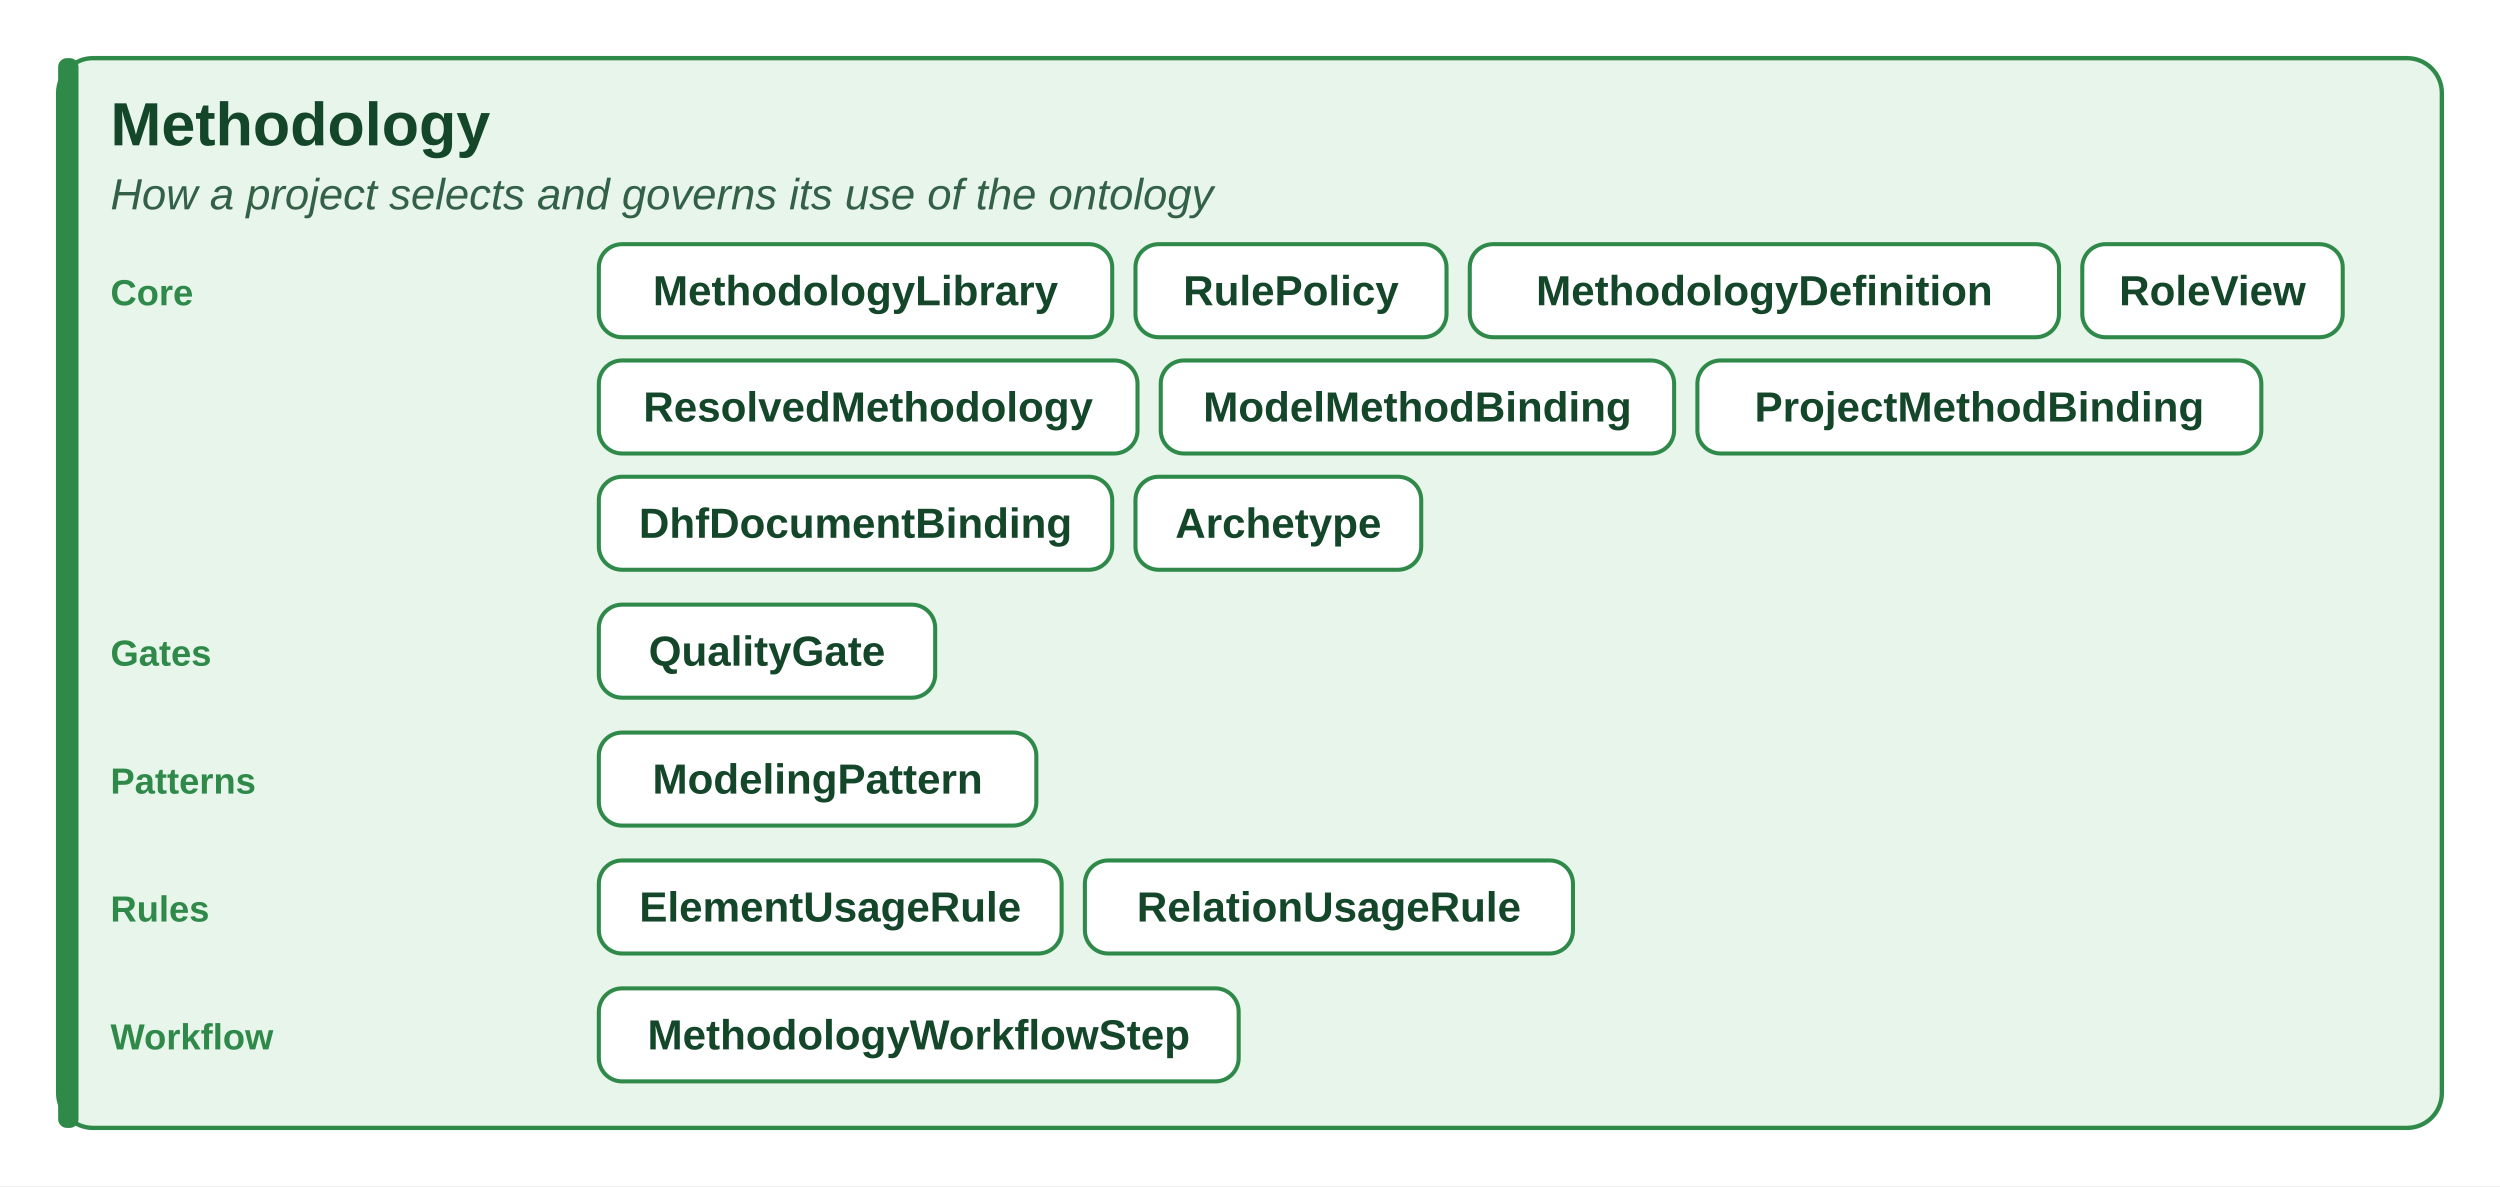
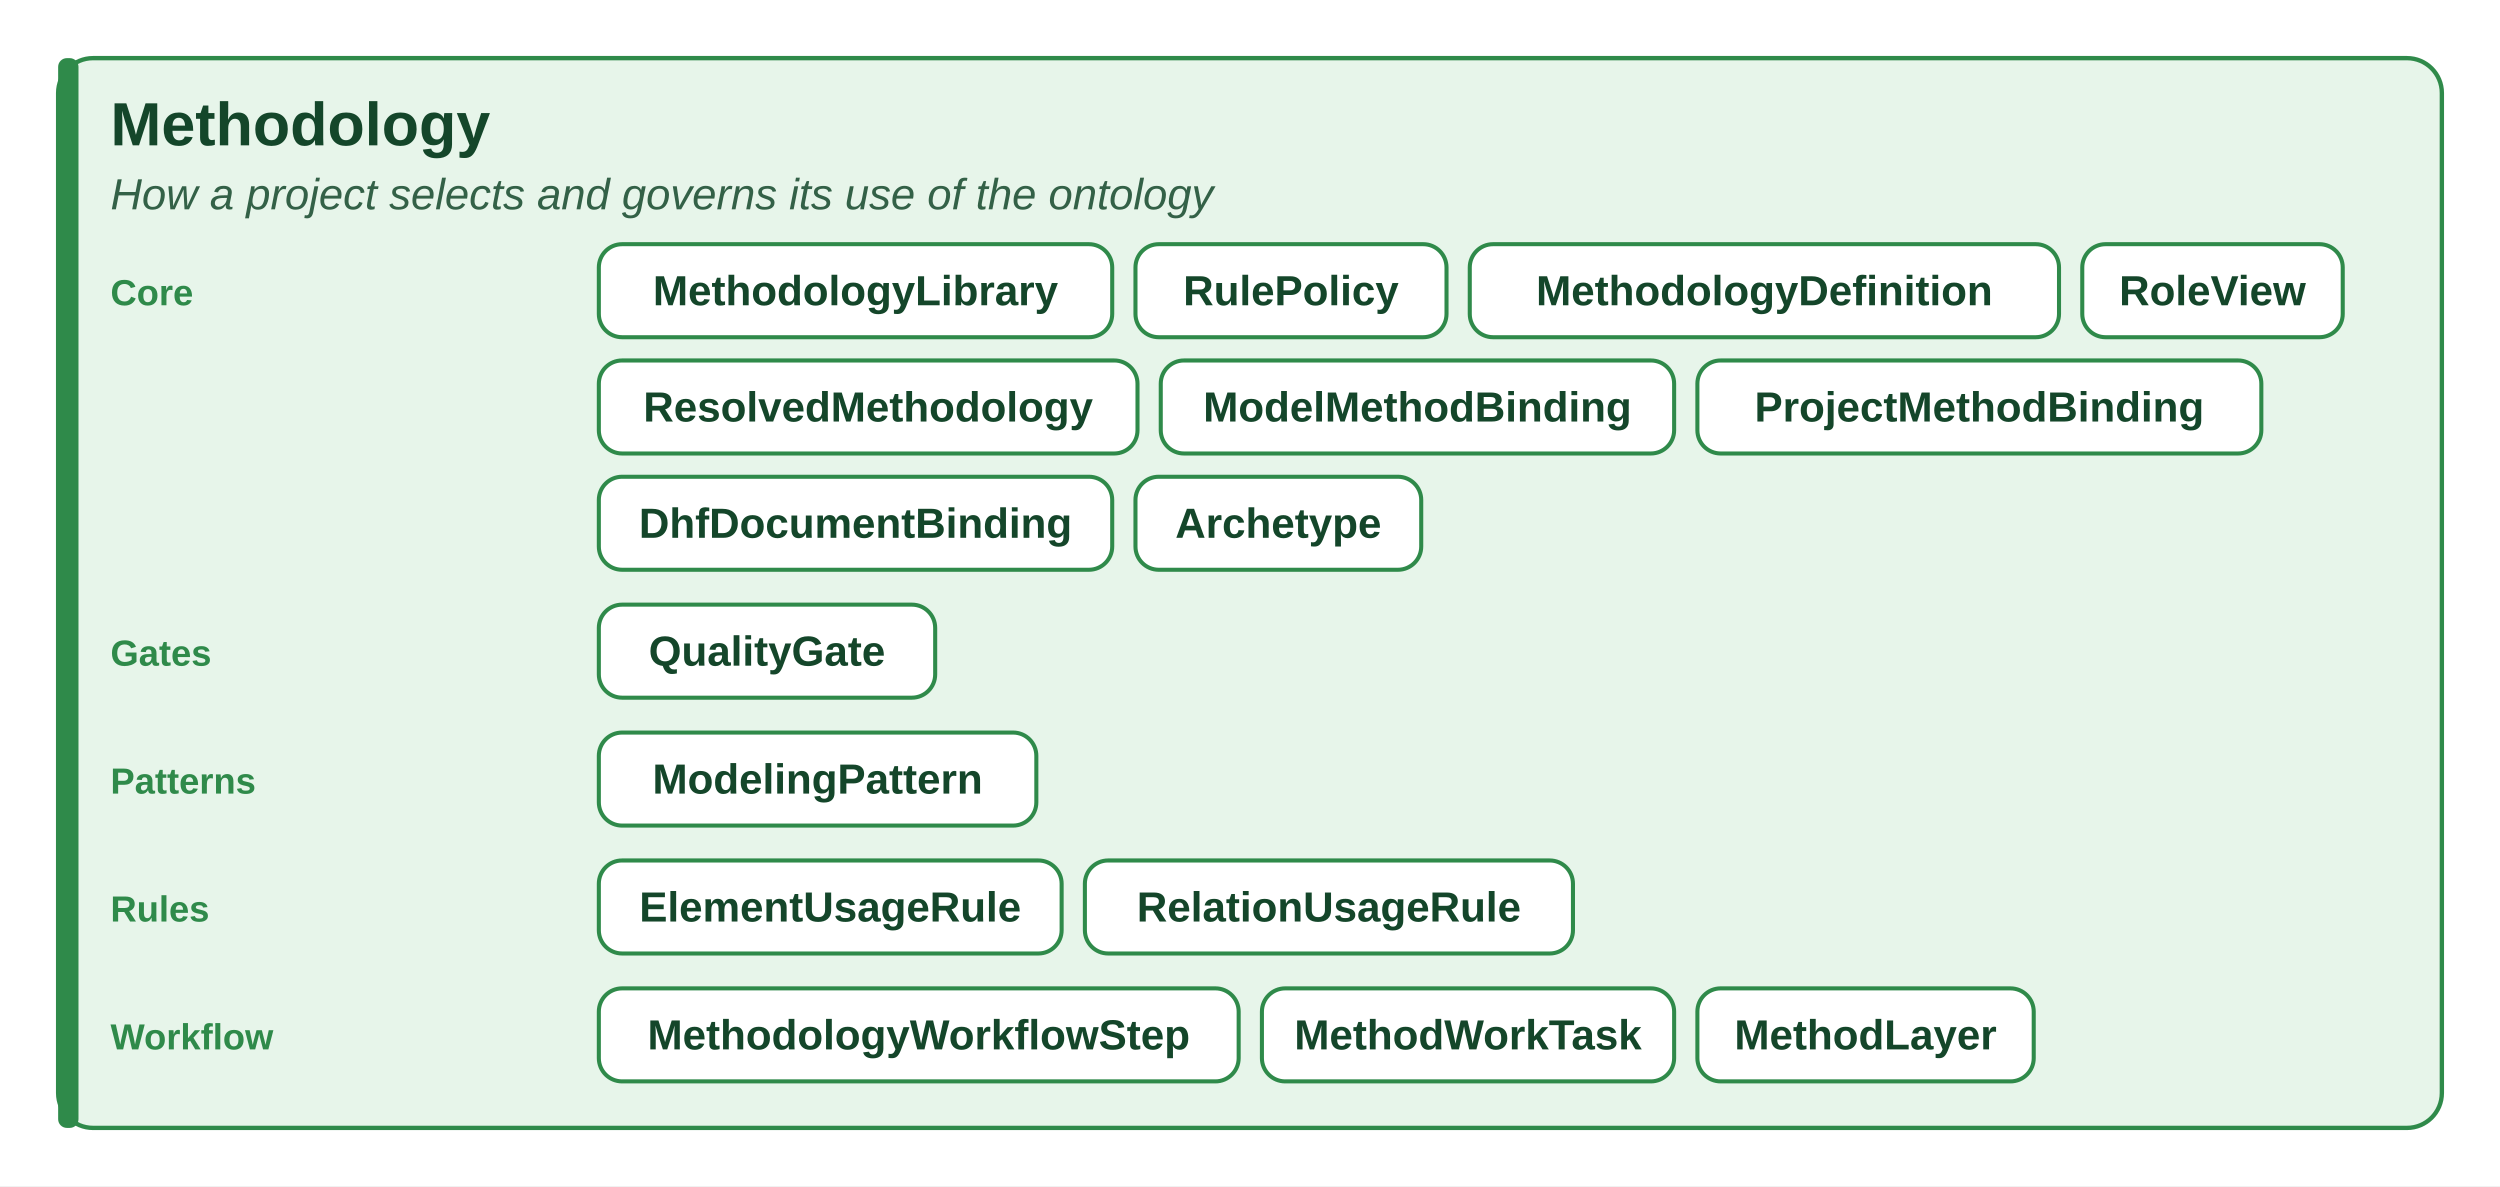
<svg xmlns="http://www.w3.org/2000/svg" viewBox="0 0 860 408" width="860" height="408" font-family="Nunito, 'Segoe UI', Arial, sans-serif" role="img" aria-label="Methodology: every element definition it declares">
  <defs>
    <marker id="orange" viewBox="0 0 10 10" refX="9" refY="5" markerWidth="5" markerHeight="5" orient="auto-start-reverse">
      <path d="M0,0 L10,5 L0,10 z" fill="#e07a1f" />
    </marker>
  </defs>
  <rect width="100%" height="100%" fill="#ffffff" />
  <rect x="20" y="20" width="820" height="368" rx="12" fill="#e7f5ea" stroke="#2f8a4a" stroke-width="1.5" />
  <rect x="20" y="20" width="7" height="368" rx="3" fill="#2f8a4a" />
  <text x="38" y="50" font-size="21" font-weight="800" fill="#14462a">Methodology</text>
  <text x="38" y="72" font-size="15" font-style="italic" fill="#14462a" opacity="0.85">How a project selects and governs its use of the ontology</text>
  <text x="38" y="105" font-size="12.5" font-weight="800" fill="#2f8a4a">Core</text>
  <rect x="206" y="84" width="176.6" height="32" rx="8" fill="#ffffff" stroke="#2f8a4a" stroke-width="1.4" />
  <text x="294.3" y="105" text-anchor="middle" font-size="14.5" font-weight="700" fill="#14462a">MethodologyLibrary</text>
  <rect x="390.6" y="84" width="107" height="32" rx="8" fill="#ffffff" stroke="#2f8a4a" stroke-width="1.4" />
  <text x="444.1" y="105" text-anchor="middle" font-size="14.5" font-weight="700" fill="#14462a">RulePolicy</text>
  <rect x="505.6" y="84" width="202.7" height="32" rx="8" fill="#ffffff" stroke="#2f8a4a" stroke-width="1.4" />
  <text x="606.95" y="105" text-anchor="middle" font-size="14.5" font-weight="700" fill="#14462a">MethodologyDefinition</text>
  <rect x="716.3" y="84" width="89.6" height="32" rx="8" fill="#ffffff" stroke="#2f8a4a" stroke-width="1.4" />
  <text x="761.1" y="105" text-anchor="middle" font-size="14.5" font-weight="700" fill="#14462a">RoleView</text>
  <rect x="206" y="124" width="185.3" height="32" rx="8" fill="#ffffff" stroke="#2f8a4a" stroke-width="1.4" />
  <text x="298.65" y="145" text-anchor="middle" font-size="14.5" font-weight="700" fill="#14462a">ResolvedMethodology</text>
  <rect x="399.3" y="124" width="176.6" height="32" rx="8" fill="#ffffff" stroke="#2f8a4a" stroke-width="1.4" />
  <text x="487.6" y="145" text-anchor="middle" font-size="14.5" font-weight="700" fill="#14462a">ModelMethodBinding</text>
  <rect x="583.9" y="124" width="194" height="32" rx="8" fill="#ffffff" stroke="#2f8a4a" stroke-width="1.4" />
  <text x="680.9" y="145" text-anchor="middle" font-size="14.5" font-weight="700" fill="#14462a">ProjectMethodBinding</text>
  <rect x="206" y="164" width="176.6" height="32" rx="8" fill="#ffffff" stroke="#2f8a4a" stroke-width="1.4" />
  <text x="294.3" y="185" text-anchor="middle" font-size="14.5" font-weight="700" fill="#14462a">DhfDocumentBinding</text>
  <rect x="390.6" y="164" width="98.3" height="32" rx="8" fill="#ffffff" stroke="#2f8a4a" stroke-width="1.4" />
  <text x="439.75" y="185" text-anchor="middle" font-size="14.5" font-weight="700" fill="#14462a">Archetype</text>
  <text x="38" y="229" font-size="12.5" font-weight="800" fill="#2f8a4a">Gates</text>
  <rect x="206" y="208" width="115.7" height="32" rx="8" fill="#ffffff" stroke="#2f8a4a" stroke-width="1.4" />
  <text x="263.85" y="229" text-anchor="middle" font-size="14.5" font-weight="700" fill="#14462a">QualityGate</text>
  <text x="38" y="273" font-size="12.5" font-weight="800" fill="#2f8a4a">Patterns</text>
  <rect x="206" y="252" width="150.5" height="32" rx="8" fill="#ffffff" stroke="#2f8a4a" stroke-width="1.4" />
  <text x="281.25" y="273" text-anchor="middle" font-size="14.5" font-weight="700" fill="#14462a">ModelingPattern</text>
  <text x="38" y="317" font-size="12.5" font-weight="800" fill="#2f8a4a">Rules</text>
  <rect x="206" y="296" width="159.2" height="32" rx="8" fill="#ffffff" stroke="#2f8a4a" stroke-width="1.4" />
  <text x="285.6" y="317" text-anchor="middle" font-size="14.5" font-weight="700" fill="#14462a">ElementUsageRule</text>
  <rect x="373.2" y="296" width="167.9" height="32" rx="8" fill="#ffffff" stroke="#2f8a4a" stroke-width="1.4" />
  <text x="457.15" y="317" text-anchor="middle" font-size="14.5" font-weight="700" fill="#14462a">RelationUsageRule</text>
  <text x="38" y="361" font-size="12.5" font-weight="800" fill="#2f8a4a">Workflow</text>
  <rect x="206" y="340" width="220.1" height="32" rx="8" fill="#ffffff" stroke="#2f8a4a" stroke-width="1.4" />
  <text x="316.05" y="361" text-anchor="middle" font-size="14.5" font-weight="700" fill="#14462a">MethodologyWorkflowStep</text>
+   <rect x="434.1" y="340" width="141.8" height="32" rx="8" fill="#ffffff" stroke="#2f8a4a" stroke-width="1.4" />
+   <text x="505" y="361" text-anchor="middle" font-size="14.5" font-weight="700" fill="#14462a">MethodWorkTask</text>
+   <rect x="583.9" y="340" width="115.7" height="32" rx="8" fill="#ffffff" stroke="#2f8a4a" stroke-width="1.4" />
+   <text x="641.75" y="361" text-anchor="middle" font-size="14.5" font-weight="700" fill="#14462a">MethodLayer</text>
</svg>
